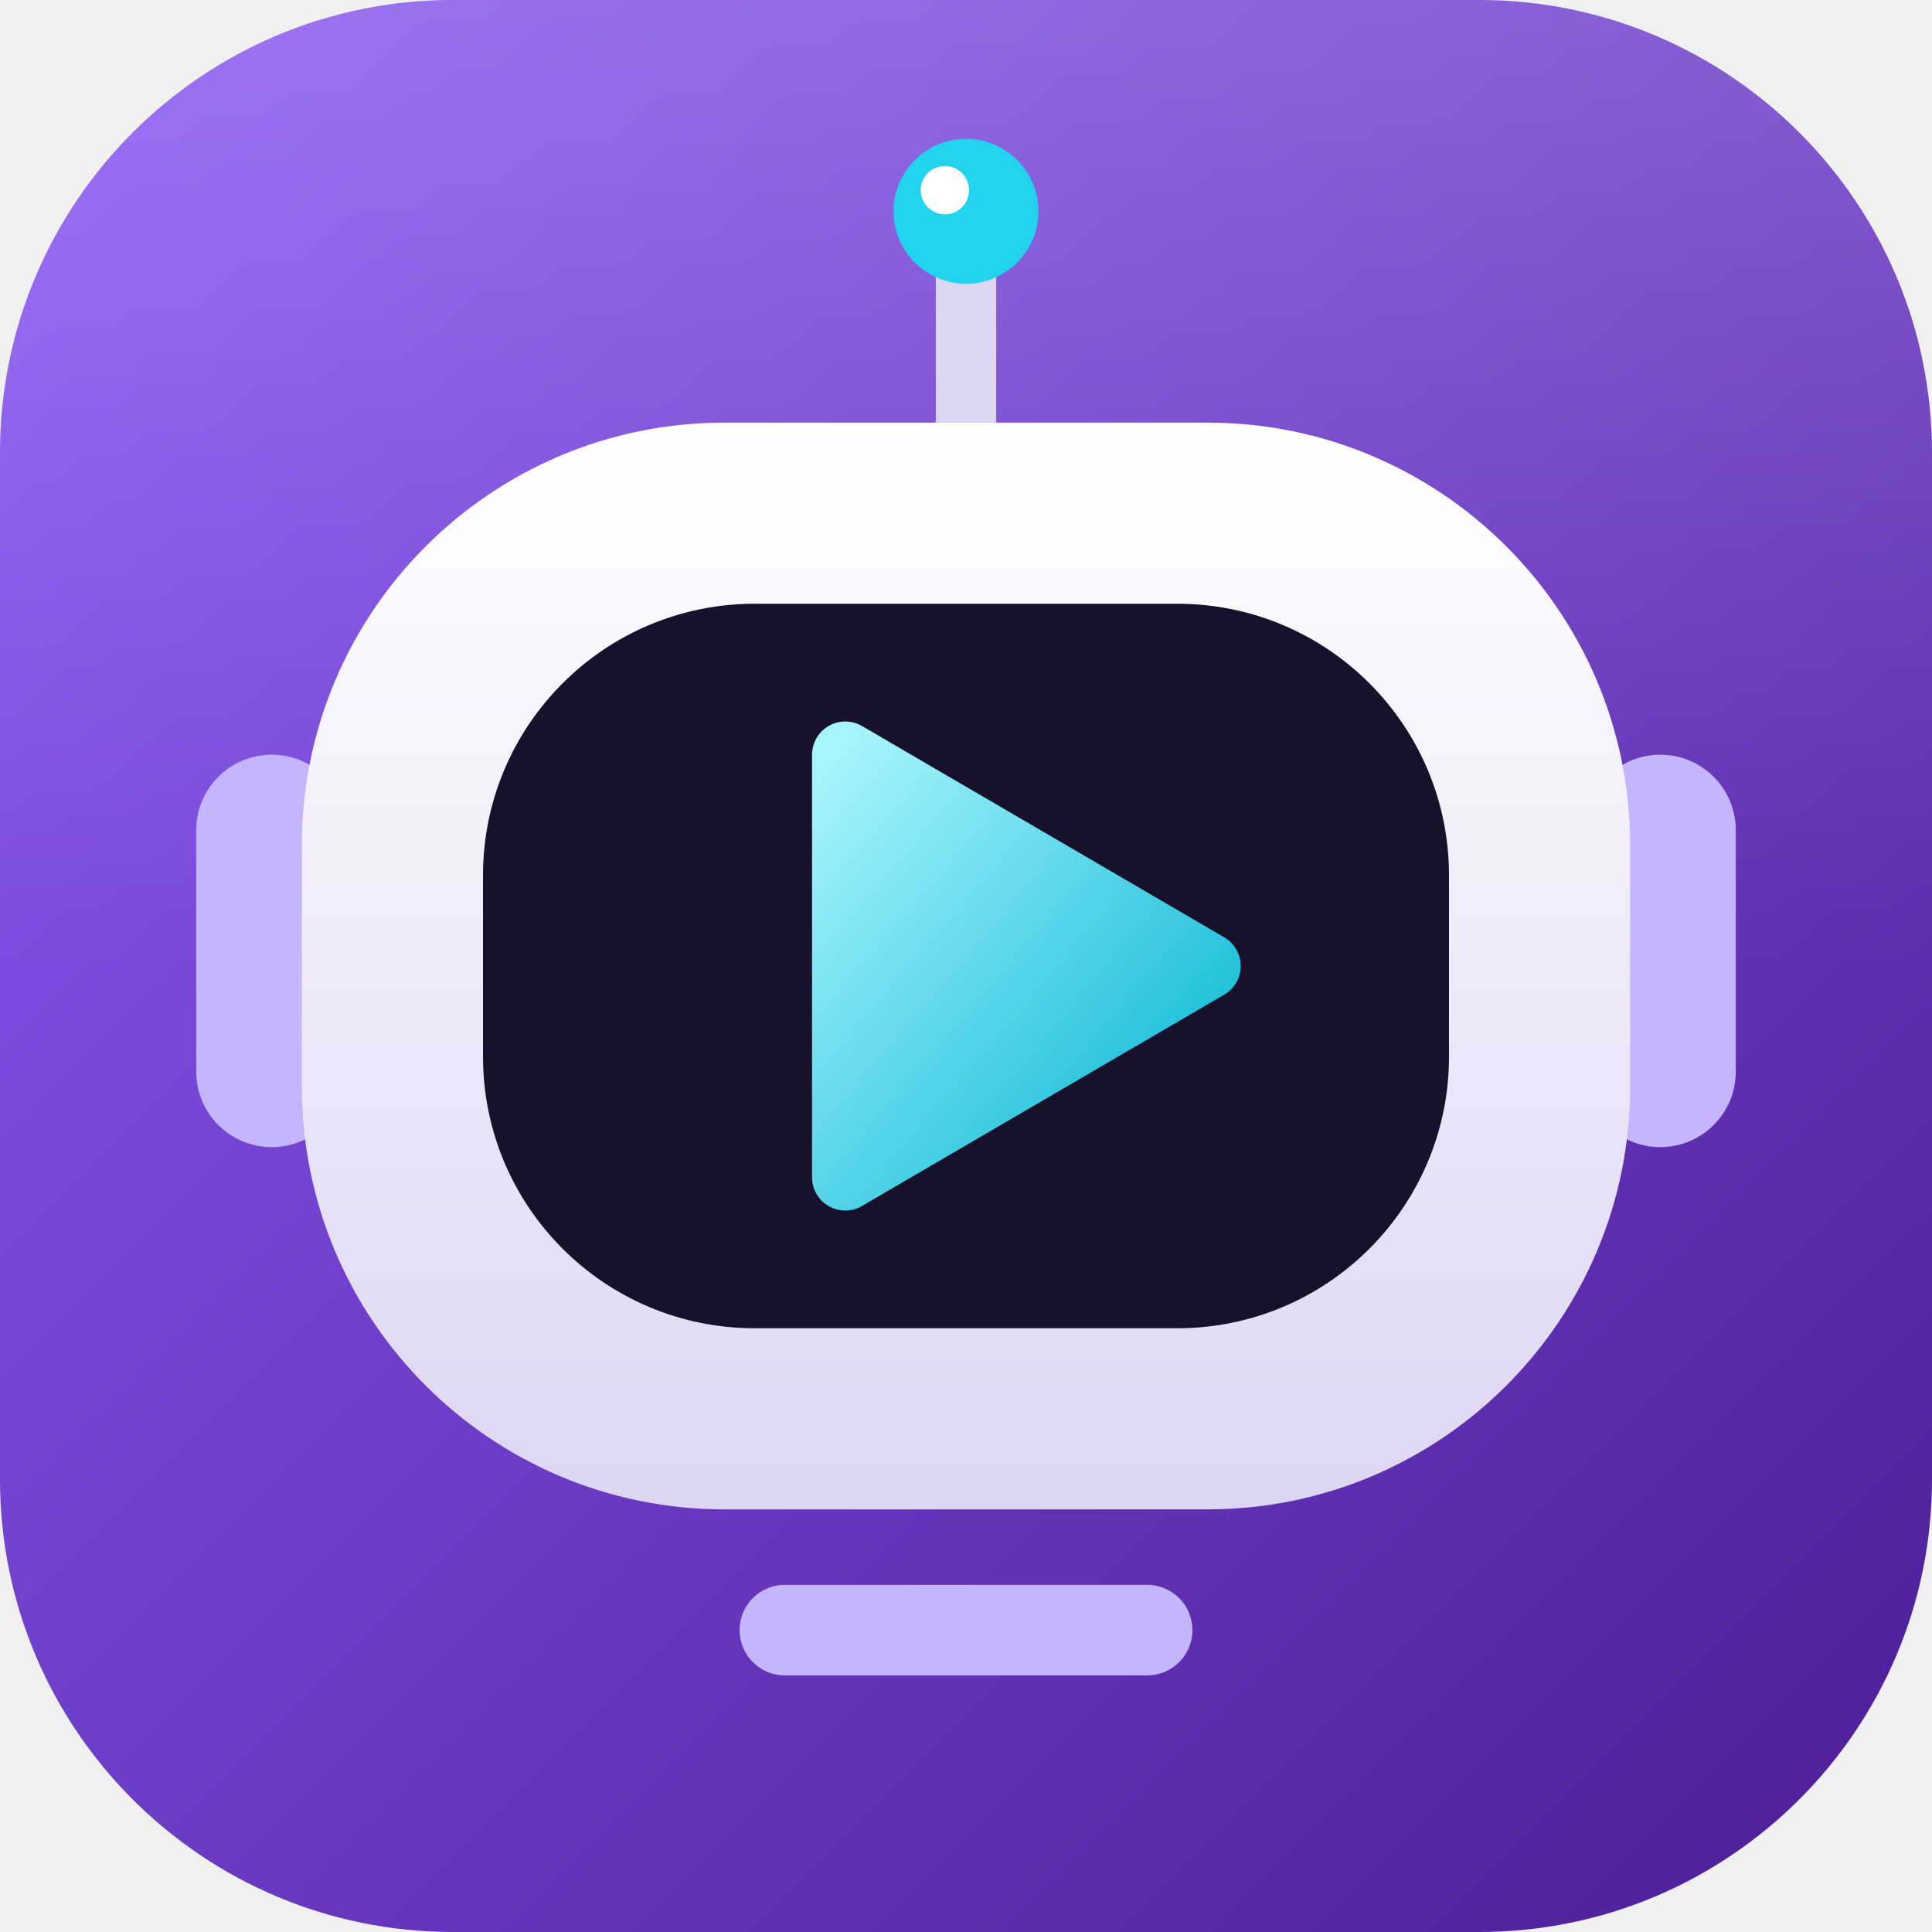
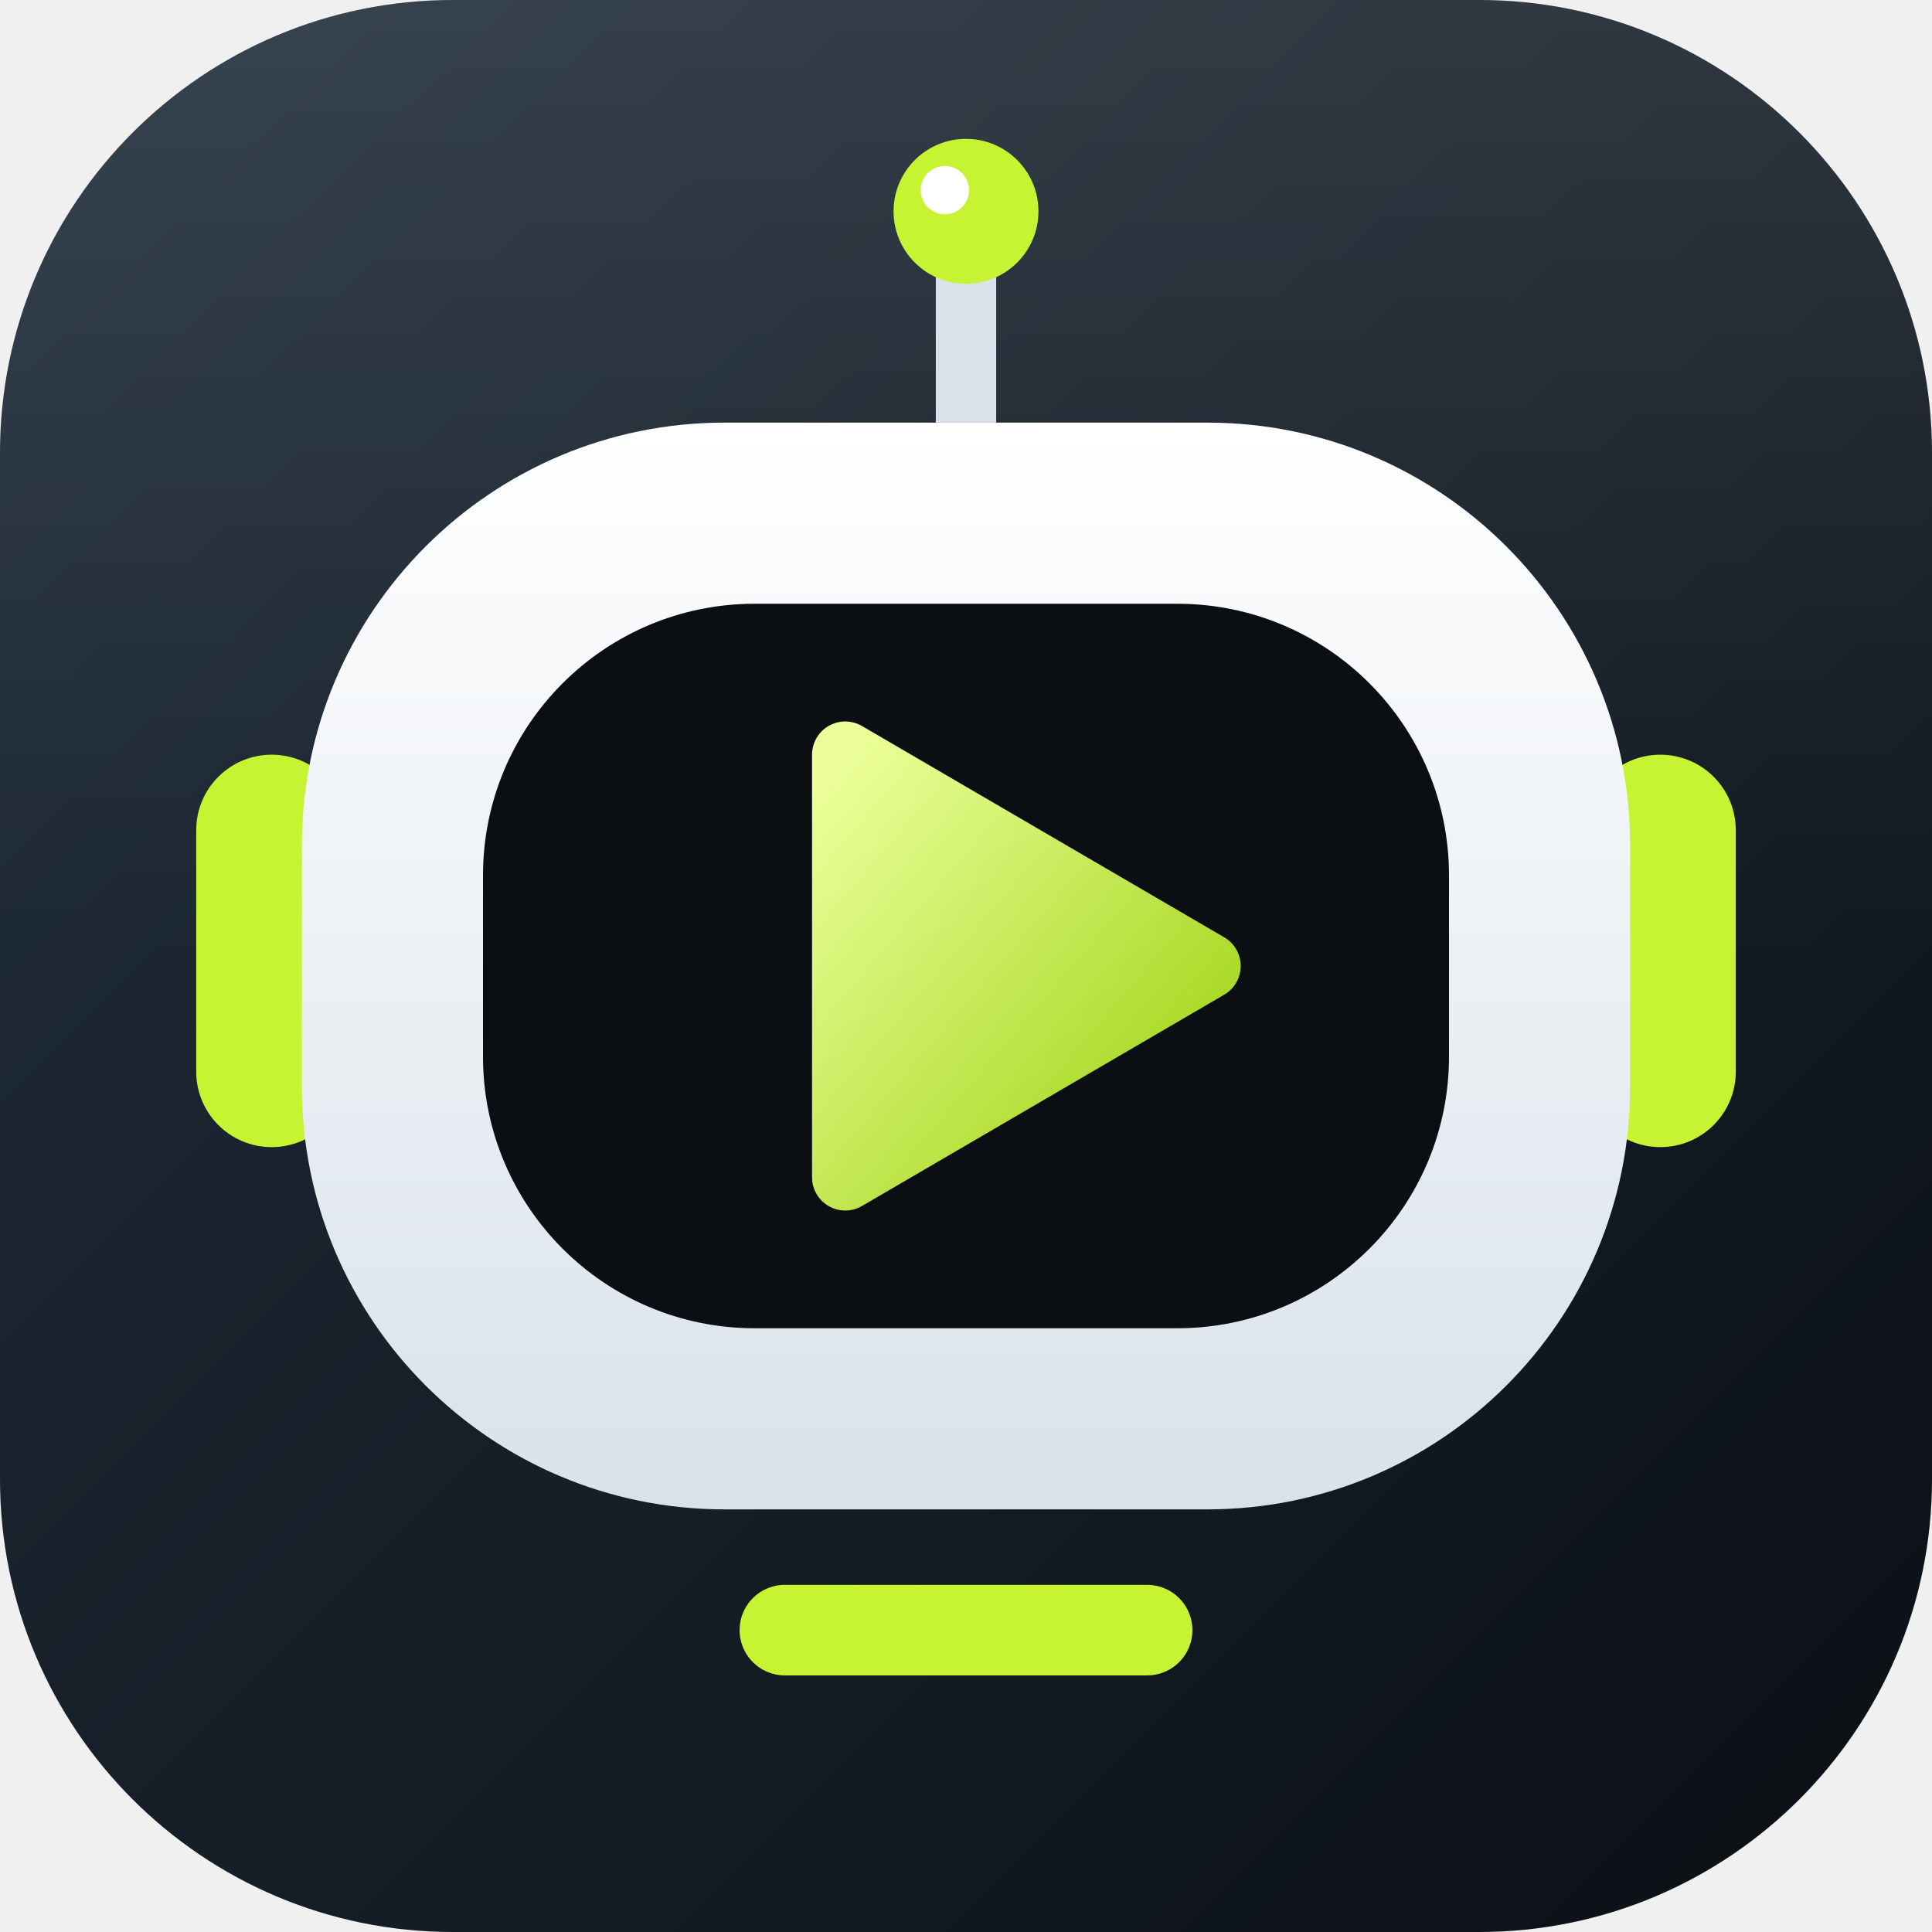
<svg xmlns="http://www.w3.org/2000/svg" viewBox="0 0 64 64">
  <defs>
    <linearGradient id="hsBg" x1="0" y1="0" x2="1" y2="1">
-       <stop offset="0" stop-color="#8b5cf6" />
-       <stop offset="1" stop-color="#4c1d95" />
+       <stop offset="0" stop-color="#22303d" />
+       <stop offset="1" stop-color="#0b0f14" />
    </linearGradient>
    <linearGradient id="hsGloss" x1="0" y1="0" x2="0" y2="1">
-       <stop offset="0" stop-color="#fff" stop-opacity=".16" />
+       <stop offset="0" stop-color="#fff" stop-opacity=".10" />
      <stop offset=".5" stop-color="#fff" stop-opacity="0" />
    </linearGradient>
    <linearGradient id="hsHead" x1="0" y1="0" x2="0" y2="1">
      <stop offset="0" stop-color="#fff" />
-       <stop offset="1" stop-color="#ddd6f3" />
+       <stop offset="1" stop-color="#d9e2ea" />
    </linearGradient>
    <linearGradient id="hsPlay" x1="0" y1="0" x2="1" y2="1">
-       <stop offset="0" stop-color="#a5f3fc" />
-       <stop offset="1" stop-color="#06b6d4" />
+       <stop offset="0" stop-color="#ecff9a" />
+       <stop offset="1" stop-color="#9bd20f" />
    </linearGradient>
  </defs>
  <rect width="64" height="64" rx="15" fill="url(#hsBg)" />
  <rect width="64" height="64" rx="15" fill="url(#hsGloss)" />
-   <path d="M32 14V9" stroke="#ddd6f3" stroke-width="2" />
-   <circle cx="32" cy="7" r="2.4" fill="#22d3ee" />
+   <path d="M32 14V9" stroke="#d9e2ea" stroke-width="2" />
+   <circle cx="32" cy="7" r="2.4" fill="#c6f432" />
  <circle cx="31.3" cy="6.3" r=".8" fill="#fff" />
-   <rect x="6.5" y="25" width="5" height="13" rx="2.5" fill="#c4b5fd" />
-   <rect x="52.5" y="25" width="5" height="13" rx="2.5" fill="#c4b5fd" />
+   <rect x="6.5" y="25" width="5" height="13" rx="2.5" fill="#c6f432" />
+   <rect x="52.5" y="25" width="5" height="13" rx="2.5" fill="#c6f432" />
  <rect x="10" y="14" width="44" height="36" rx="14" fill="url(#hsHead)" />
-   <rect x="16" y="20" width="32" height="24" rx="9" fill="#17112b" />
+   <rect x="16" y="20" width="32" height="24" rx="9" fill="#0b0f14" />
  <path d="M28 25v14l12-7z" fill="url(#hsPlay)" stroke="url(#hsPlay)" stroke-width="2.2" stroke-linejoin="round" />
-   <path d="M26 54h12" stroke="#c4b5fd" stroke-width="3" stroke-linecap="round" />
+   <path d="M26 54h12" stroke="#c6f432" stroke-width="3" stroke-linecap="round" />
</svg>
